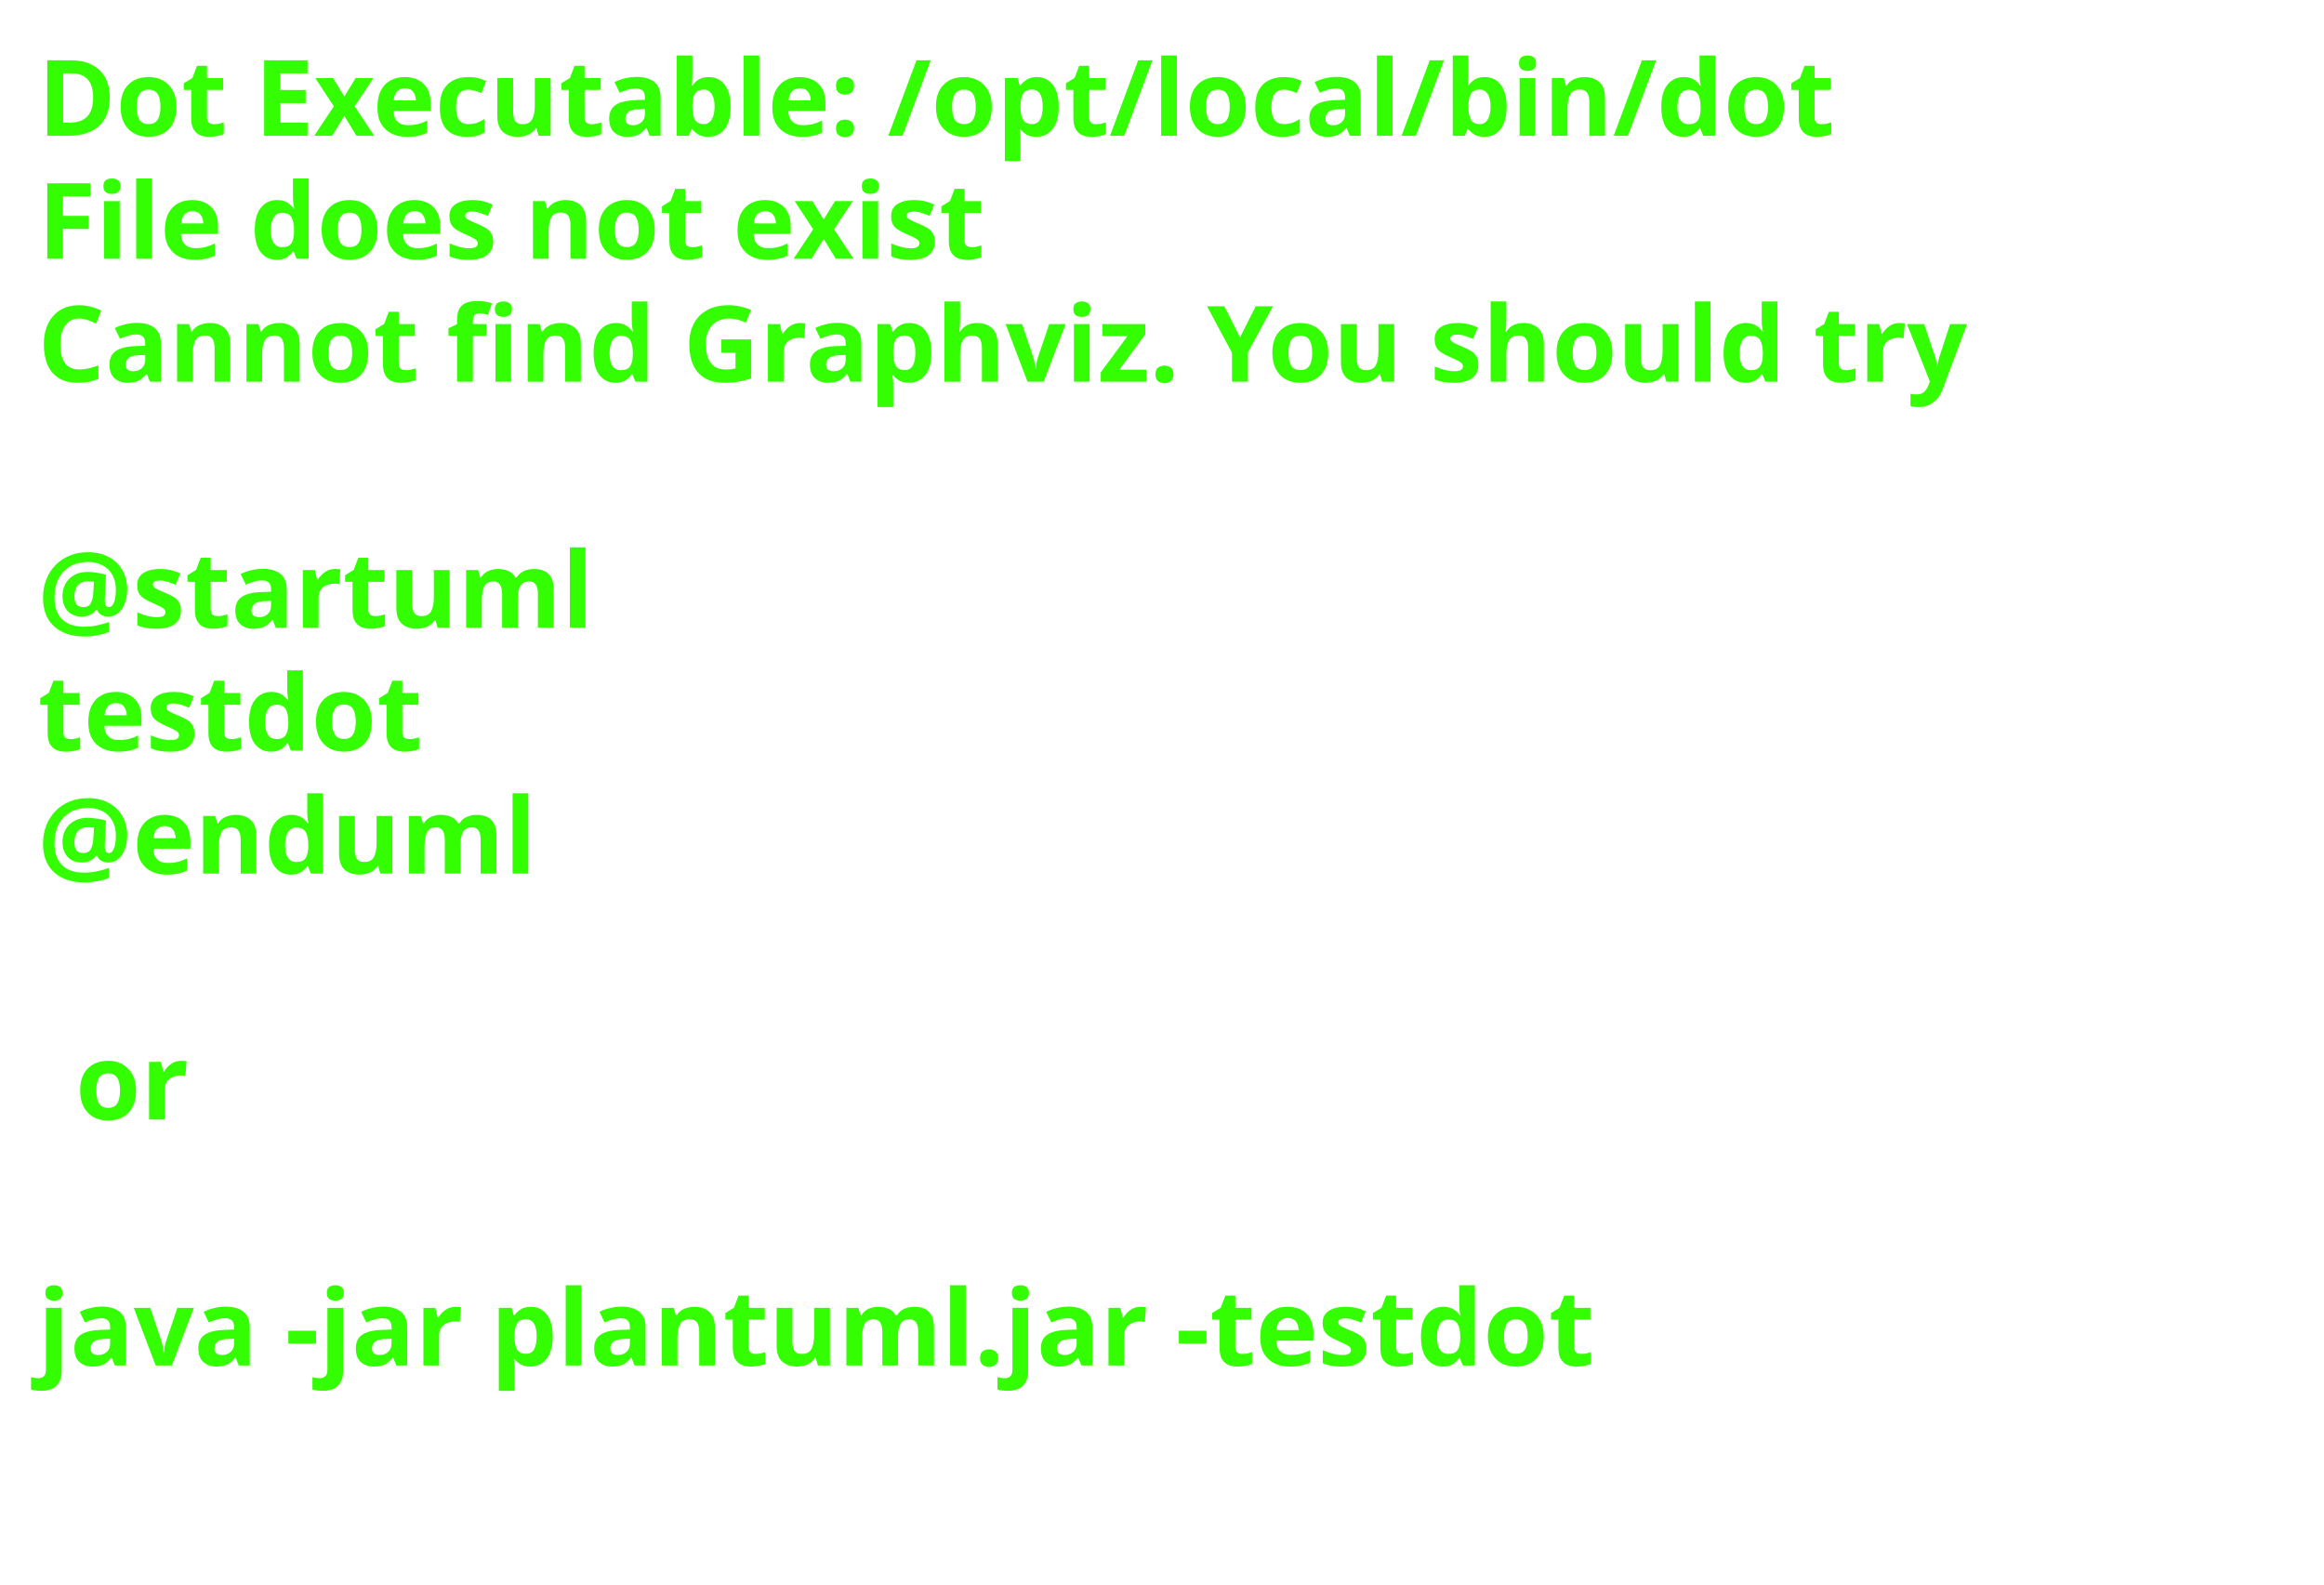
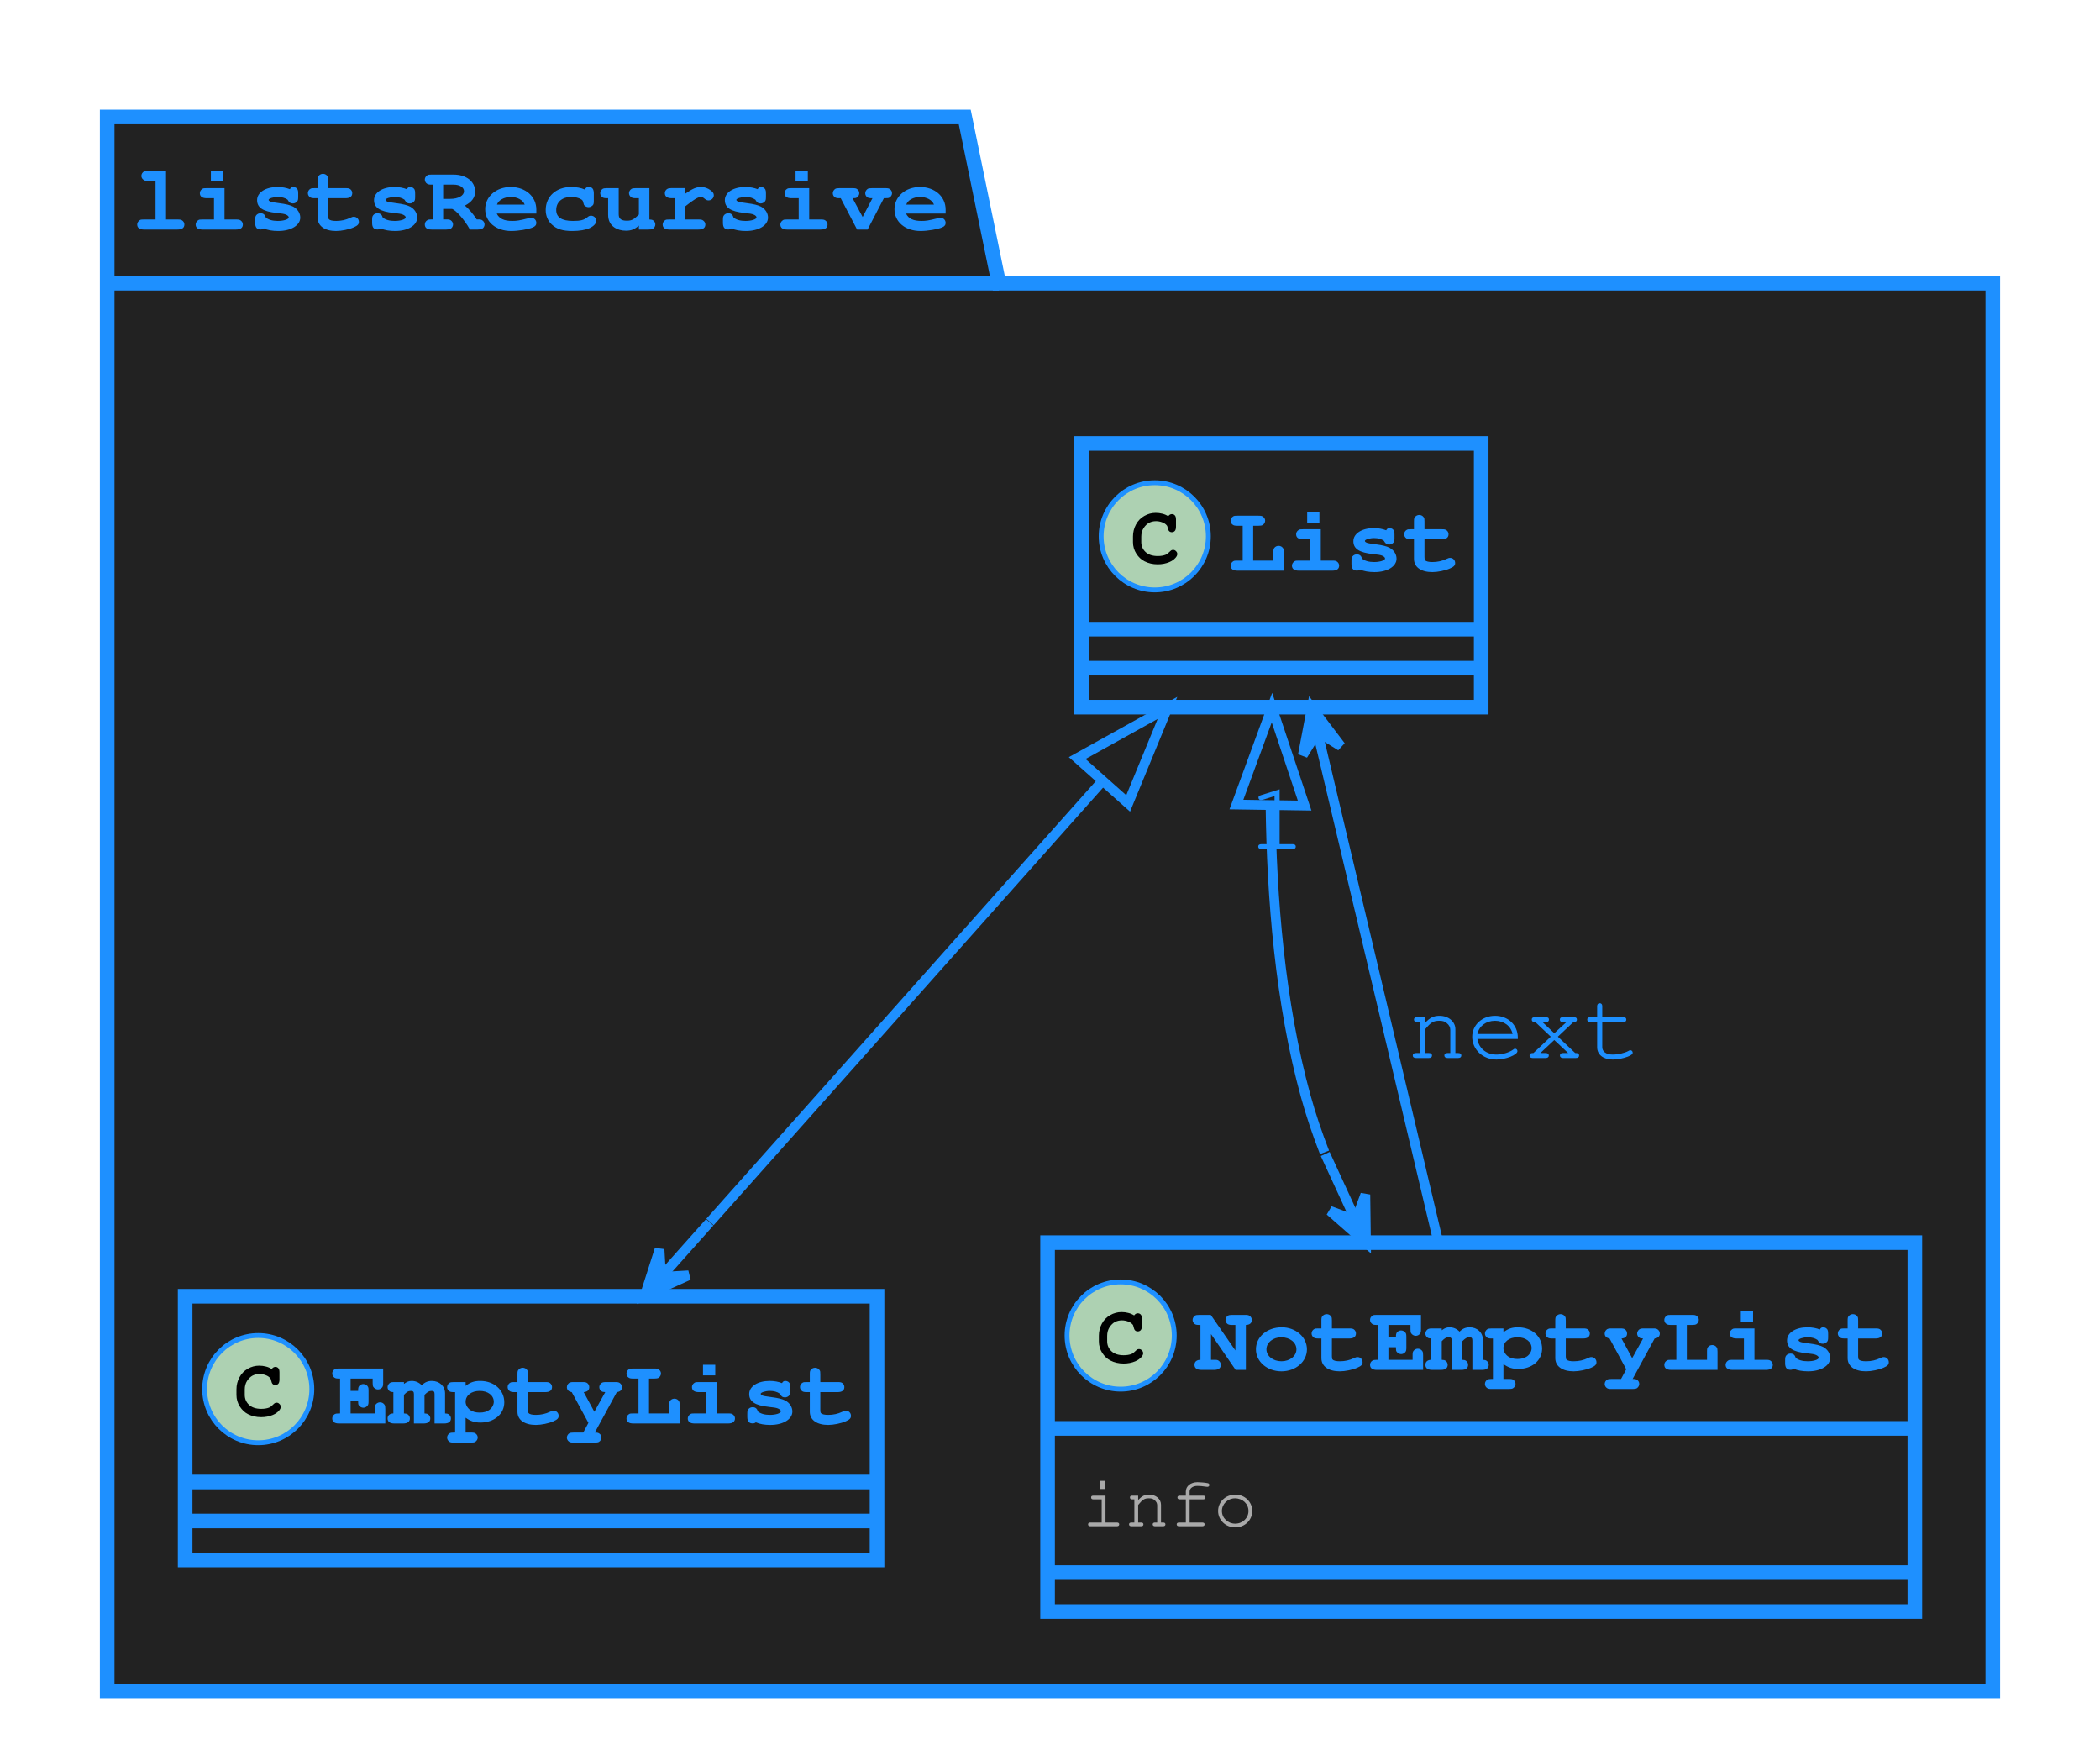
- <svg xmlns="http://www.w3.org/2000/svg" contentScriptType="application/ecmascript" contentStyleType="text/css" height="210px" preserveAspectRatio="none" style="width:308px;height:210px;background:#000000;" version="1.1" viewBox="0 0 308 210" width="308px" zoomAndPan="magnify">
+ <svg xmlns="http://www.w3.org/2000/svg" contentScriptType="application/ecmascript" contentStyleType="text/css" height="359px" preserveAspectRatio="none" style="width:431px;height:359px;background:#222222;" version="1.1" viewBox="0 0 431 359" width="431px" zoomAndPan="magnify">
  <defs />
  <g>
-     <text fill="#33FF02" font-family="sans-serif" font-size="14" font-weight="bold" lengthAdjust="spacingAndGlyphs" textLength="261" x="5" y="17.995">Dot Executable: /opt/local/bin/dot</text>
-     <text fill="#33FF02" font-family="sans-serif" font-size="14" font-weight="bold" lengthAdjust="spacingAndGlyphs" textLength="145" x="5" y="34.292">File does not exist</text>
-     <text fill="#33FF02" font-family="sans-serif" font-size="14" font-weight="bold" lengthAdjust="spacingAndGlyphs" textLength="291" x="5" y="50.589">Cannot find Graphviz. You should try</text>
-     <text fill="#33FF02" font-family="sans-serif" font-size="14" font-weight="bold" lengthAdjust="spacingAndGlyphs" textLength="0" x="10" y="66.886" />
-     <text fill="#33FF02" font-family="sans-serif" font-size="14" font-weight="bold" lengthAdjust="spacingAndGlyphs" textLength="79" x="5" y="83.183">@startuml</text>
-     <text fill="#33FF02" font-family="sans-serif" font-size="14" font-weight="bold" lengthAdjust="spacingAndGlyphs" textLength="57" x="5" y="99.48">testdot</text>
-     <text fill="#33FF02" font-family="sans-serif" font-size="14" font-weight="bold" lengthAdjust="spacingAndGlyphs" textLength="72" x="5" y="115.776">@enduml</text>
-     <text fill="#33FF02" font-family="sans-serif" font-size="14" font-weight="bold" lengthAdjust="spacingAndGlyphs" textLength="0" x="10" y="132.073" />
-     <text fill="#33FF02" font-family="sans-serif" font-size="14" font-weight="bold" lengthAdjust="spacingAndGlyphs" textLength="17" x="10" y="148.37">or</text>
-     <text fill="#33FF02" font-family="sans-serif" font-size="14" font-weight="bold" lengthAdjust="spacingAndGlyphs" textLength="0" x="10" y="164.667" />
-     <text fill="#33FF02" font-family="sans-serif" font-size="14" font-weight="bold" lengthAdjust="spacingAndGlyphs" textLength="227" x="5" y="180.964">java -jar plantuml.jar -testdot</text>
-     <text fill="#33FF02" font-family="sans-serif" font-size="14" font-weight="bold" lengthAdjust="spacingAndGlyphs" textLength="0" x="10" y="197.261" />
+     <polygon fill="#222222" points="22,24,198,24,205,58.113,409,58.113,409,347,22,347,22,24" style="stroke: #1E90FF; stroke-width: 3.0;" />
+     <line style="stroke: #1E90FF; stroke-width: 3.0;" x1="22" x2="205" y1="58.113" y2="58.113" />
+     <text fill="#1E90FF" font-family="courier" font-size="20" font-weight="bold" lengthAdjust="spacingAndGlyphs" textLength="168" x="27" y="47.107">listsRecursive</text>
+     <rect fill="#222222" height="54.113" id="ListRecursive" style="stroke: #1E90FF; stroke-width: 3.0;" width="82" x="222" y="91" />
+     <ellipse cx="237" cy="110.057" fill="#ADD1B2" rx="11" ry="11" style="stroke: #1E90FF; stroke-width: 1.0;" />
+     <path d="M239.766,105.932 Q239.922,105.713 240.109,105.603 Q240.297,105.494 240.516,105.494 Q240.891,105.494 241.125,105.76 Q241.359,106.01 241.359,106.619 L241.359,108.072 Q241.359,108.682 241.125,108.947 Q240.891,109.213 240.516,109.213 Q240.172,109.213 239.969,109.01 Q239.766,108.822 239.656,108.307 Q239.609,107.947 239.422,107.76 Q239.094,107.385 238.484,107.166 Q237.875,106.947 237.25,106.947 Q236.484,106.947 235.844,107.275 Q235.219,107.603 234.719,108.353 Q234.234,109.103 234.234,110.135 L234.234,111.228 Q234.234,112.463 235.125,113.291 Q236.016,114.103 237.609,114.103 Q238.547,114.103 239.203,113.853 Q239.594,113.697 240.016,113.26 Q240.281,112.994 240.422,112.916 Q240.578,112.838 240.781,112.838 Q241.109,112.838 241.359,113.103 Q241.625,113.353 241.625,113.697 Q241.625,114.041 241.281,114.447 Q240.781,115.025 239.984,115.353 Q238.906,115.807 237.609,115.807 Q236.094,115.807 234.891,115.182 Q233.906,114.682 233.219,113.619 Q232.531,112.541 232.531,111.26 L232.531,110.103 Q232.531,108.775 233.141,107.635 Q233.766,106.478 234.859,105.869 Q235.953,105.244 237.188,105.244 Q237.922,105.244 238.562,105.416 Q239.219,105.572 239.766,105.932 Z " />
+     <text fill="#1E90FF" font-family="courier" font-size="20" font-weight="bold" lengthAdjust="spacingAndGlyphs" textLength="48" x="252" y="117.107">List</text>
+     <line style="stroke: #1E90FF; stroke-width: 3.0;" x1="223" x2="303" y1="129.113" y2="129.113" />
+     <line style="stroke: #1E90FF; stroke-width: 3.0;" x1="223" x2="303" y1="137.113" y2="137.113" />
+     <rect fill="#222222" height="54.113" id="EmptyList" style="stroke: #1E90FF; stroke-width: 3.0;" width="142" x="38" y="266" />
+     <ellipse cx="53" cy="285.057" fill="#ADD1B2" rx="11" ry="11" style="stroke: #1E90FF; stroke-width: 1.0;" />
+     <path d="M55.766,280.932 Q55.922,280.713 56.109,280.603 Q56.297,280.494 56.516,280.494 Q56.891,280.494 57.125,280.76 Q57.359,281.01 57.359,281.619 L57.359,283.072 Q57.359,283.682 57.125,283.947 Q56.891,284.213 56.516,284.213 Q56.172,284.213 55.969,284.01 Q55.766,283.822 55.656,283.307 Q55.609,282.947 55.422,282.76 Q55.094,282.385 54.484,282.166 Q53.875,281.947 53.25,281.947 Q52.484,281.947 51.844,282.275 Q51.219,282.603 50.719,283.353 Q50.234,284.103 50.234,285.135 L50.234,286.228 Q50.234,287.463 51.125,288.291 Q52.016,289.103 53.609,289.103 Q54.547,289.103 55.203,288.853 Q55.594,288.697 56.016,288.26 Q56.281,287.994 56.422,287.916 Q56.578,287.838 56.781,287.838 Q57.109,287.838 57.359,288.103 Q57.625,288.353 57.625,288.697 Q57.625,289.041 57.281,289.447 Q56.781,290.025 55.984,290.353 Q54.906,290.807 53.609,290.807 Q52.094,290.807 50.891,290.182 Q49.906,289.682 49.219,288.619 Q48.531,287.541 48.531,286.26 L48.531,285.103 Q48.531,283.775 49.141,282.635 Q49.766,281.478 50.859,280.869 Q51.953,280.244 53.188,280.244 Q53.922,280.244 54.562,280.416 Q55.219,280.572 55.766,280.932 Z " />
+     <text fill="#1E90FF" font-family="courier" font-size="20" font-weight="bold" lengthAdjust="spacingAndGlyphs" textLength="108" x="68" y="292.107">EmptyList</text>
+     <line style="stroke: #1E90FF; stroke-width: 3.0;" x1="39" x2="179" y1="304.113" y2="304.113" />
+     <line style="stroke: #1E90FF; stroke-width: 3.0;" x1="39" x2="179" y1="312.113" y2="312.113" />
+     <rect fill="#222222" height="75.698" id="NotEmptyList" style="stroke: #1E90FF; stroke-width: 3.0;" width="178" x="215" y="255" />
+     <ellipse cx="230" cy="274.057" fill="#ADD1B2" rx="11" ry="11" style="stroke: #1E90FF; stroke-width: 1.0;" />
+     <path d="M232.766,269.932 Q232.922,269.713 233.109,269.603 Q233.297,269.494 233.516,269.494 Q233.891,269.494 234.125,269.76 Q234.359,270.01 234.359,270.619 L234.359,272.072 Q234.359,272.682 234.125,272.947 Q233.891,273.213 233.516,273.213 Q233.172,273.213 232.969,273.01 Q232.766,272.822 232.656,272.307 Q232.609,271.947 232.422,271.76 Q232.094,271.385 231.484,271.166 Q230.875,270.947 230.25,270.947 Q229.484,270.947 228.844,271.275 Q228.219,271.603 227.719,272.353 Q227.234,273.103 227.234,274.135 L227.234,275.228 Q227.234,276.463 228.125,277.291 Q229.016,278.103 230.609,278.103 Q231.547,278.103 232.203,277.853 Q232.594,277.697 233.016,277.26 Q233.281,276.994 233.422,276.916 Q233.578,276.838 233.781,276.838 Q234.109,276.838 234.359,277.103 Q234.625,277.353 234.625,277.697 Q234.625,278.041 234.281,278.447 Q233.781,279.025 232.984,279.353 Q231.906,279.807 230.609,279.807 Q229.094,279.807 227.891,279.182 Q226.906,278.682 226.219,277.619 Q225.531,276.541 225.531,275.26 L225.531,274.103 Q225.531,272.775 226.141,271.635 Q226.766,270.478 227.859,269.869 Q228.953,269.244 230.188,269.244 Q230.922,269.244 231.562,269.416 Q232.219,269.572 232.766,269.932 Z " />
+     <text fill="#1E90FF" font-family="courier" font-size="20" font-weight="bold" lengthAdjust="spacingAndGlyphs" textLength="144" x="245" y="281.107">NotEmptyList</text>
+     <line style="stroke: #1E90FF; stroke-width: 3.0;" x1="216" x2="392" y1="293.113" y2="293.113" />
+     <text fill="#A9A9A9" font-family="courier" font-size="15" lengthAdjust="spacingAndGlyphs" textLength="36" x="222" y="313.194">info</text>
+     <line style="stroke: #1E90FF; stroke-width: 3.0;" x1="216" x2="392" y1="322.698" y2="322.698" />
+     <path d="M226.28,160.25 C201.92,187.61 170.08,223.39 145.72,250.75 " fill="none" id="ListRecursive-EmptyList" style="stroke: #1E90FF; stroke-width: 2.0;" />
+     <polygon fill="#1E90FF" points="132.36,265.76,141.333,261.701,135.686,262.027,135.36,256.379,132.36,265.76" style="stroke: #1E90FF; stroke-width: 2.0;" />
+     <line style="stroke: #1E90FF; stroke-width: 2.0;" x1="135.686" x2="145.655" y1="262.027" y2="250.825" />
+     <polygon fill="none" points="221.08,155.56,239.61,145.27,231.54,164.87,221.08,155.56" style="stroke: #1E90FF; stroke-width: 2.0;" />
+     <path d="M260.76,165.26 C260.98,184.09 262.71,205.88 268,225 C269.06,228.82 270.36,232.66 271.84,236.47 " fill="none" id="ListRecursive-NotEmptyList" style="stroke: #1E90FF; stroke-width: 2.0;" />
+     <polygon fill="#1E90FF" points="280.35,254.98,280.224,245.132,278.261,250.437,272.955,248.475,280.35,254.98" style="stroke: #1E90FF; stroke-width: 2.0;" />
+     <line style="stroke: #1E90FF; stroke-width: 2.0;" x1="278.261" x2="271.99" y1="250.437" y2="236.805" />
+     <polygon fill="none" points="253.76,165.1,261.05,145.21,267.76,165.31,253.76,165.1" style="stroke: #1E90FF; stroke-width: 2.0;" />
+     <path d="M295.2,254.87 C287.81,223.68 277.37,179.62 270.4,150.22 " fill="none" id="NotEmptyList-ListRecursive" style="stroke: #1E90FF; stroke-width: 2.0;" />
+     <polygon fill="#1E90FF" points="269.23,145.27,267.398,154.947,270.375,150.137,275.185,153.115,269.23,145.27" style="stroke: #1E90FF; stroke-width: 2.0;" />
+     <text fill="#1E90FF" font-family="courier" font-size="20" lengthAdjust="spacingAndGlyphs" textLength="48" x="289" y="217.107">next</text>
+     <text fill="#1E90FF" font-family="courier" font-size="20" lengthAdjust="spacingAndGlyphs" textLength="12" x="256.083" y="174.244">1</text>
  </g>
</svg>
